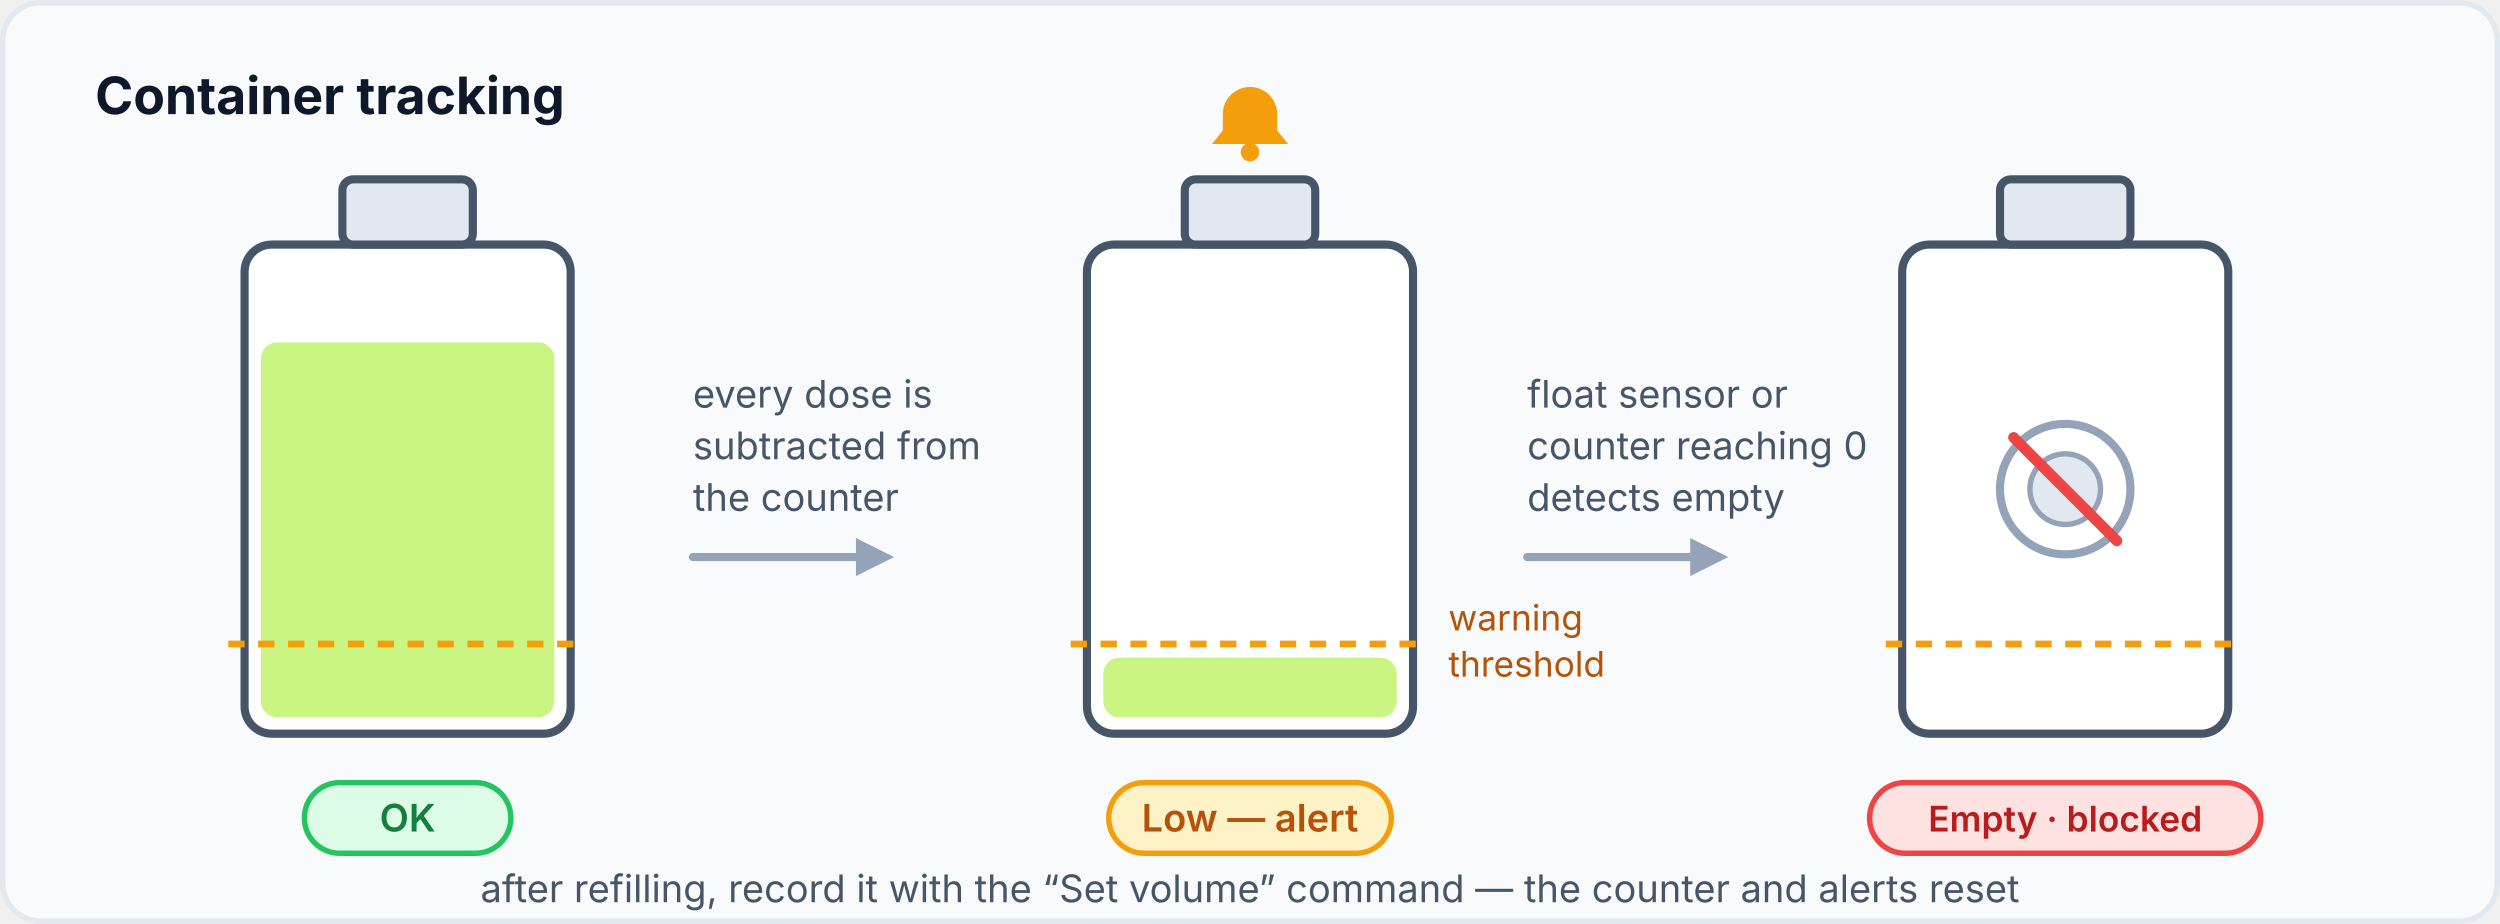
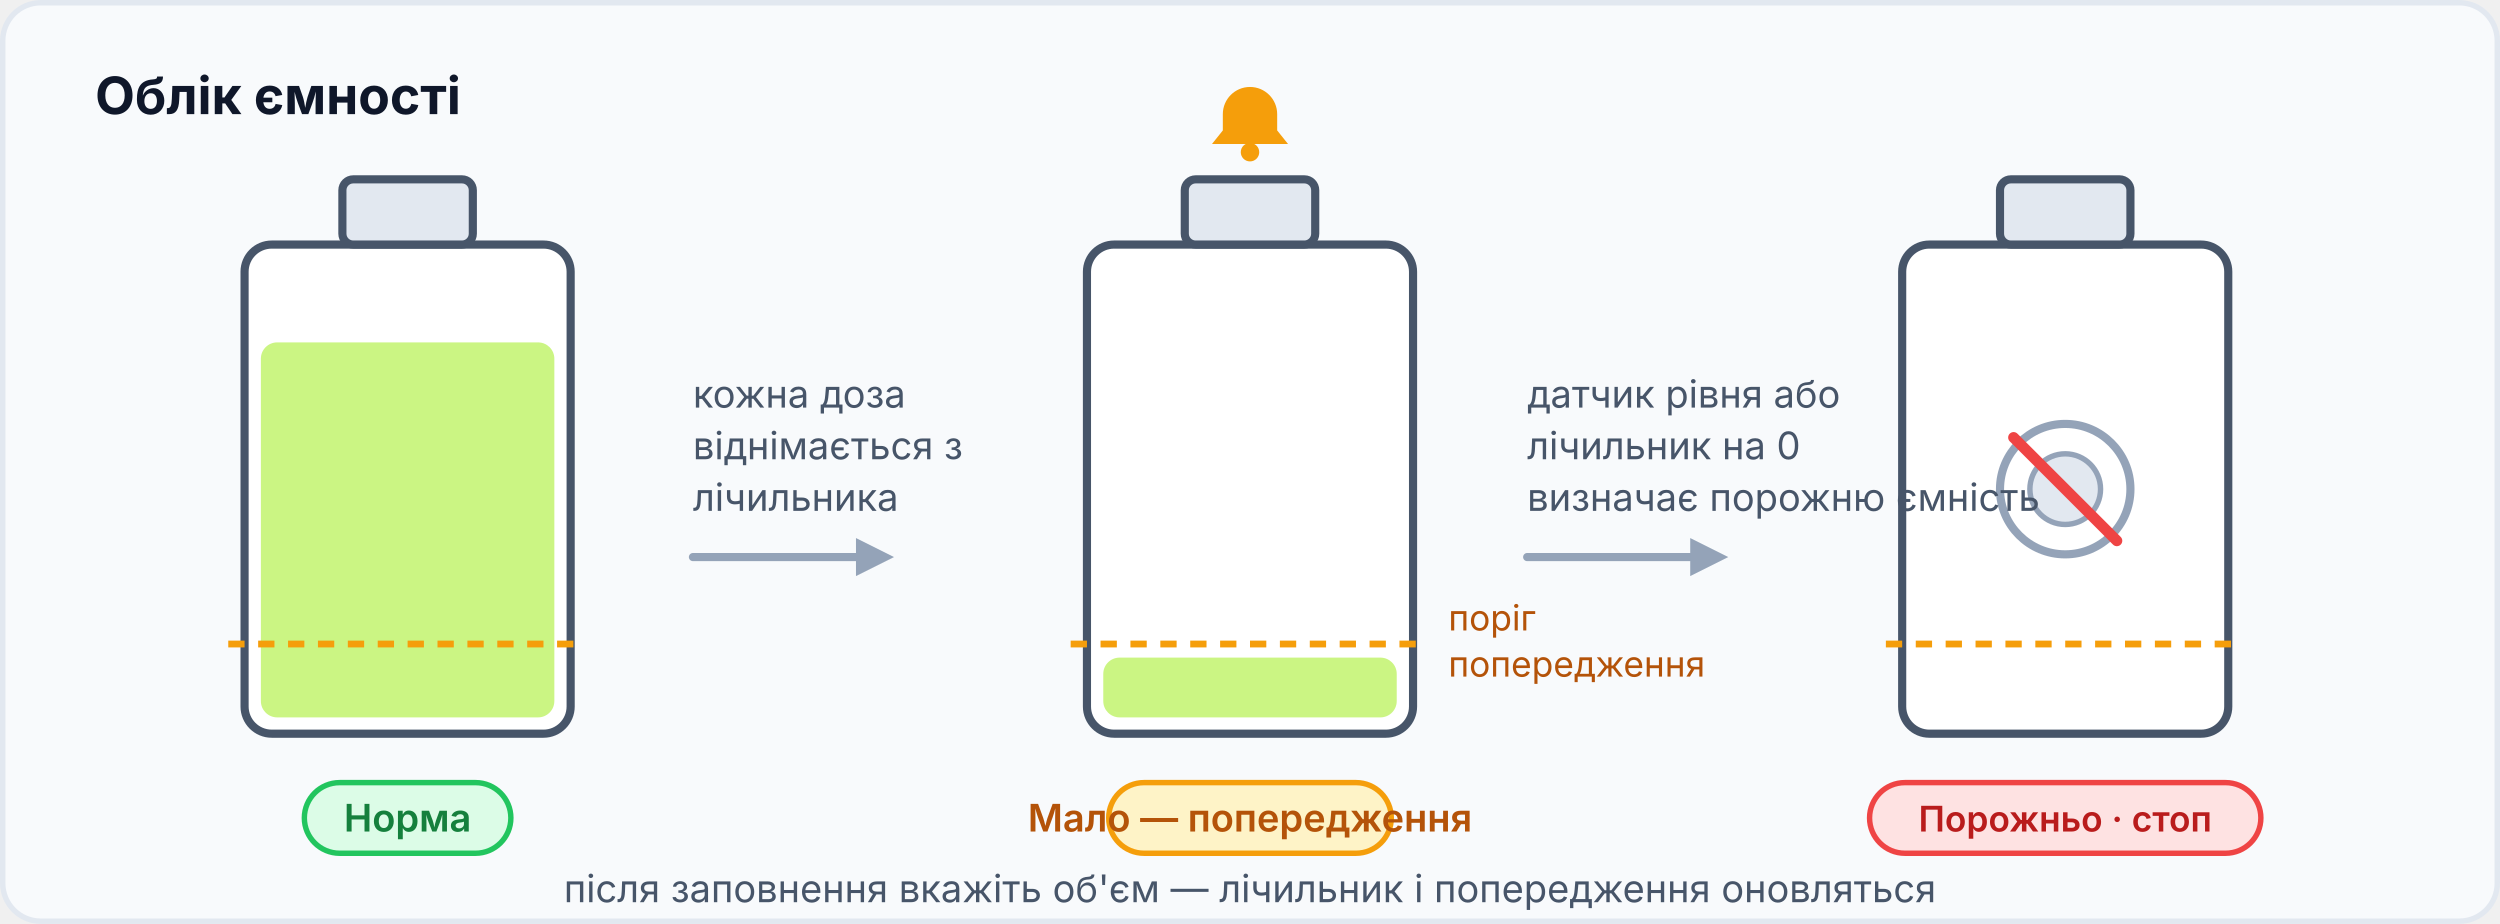
<svg xmlns="http://www.w3.org/2000/svg" viewBox="0 0 920 340" font-family="system-ui, -apple-system, 'Segoe UI', sans-serif">
  <rect x="1" y="1" width="918" height="338" rx="14" fill="#f8fafc" stroke="#e2e8f0" stroke-width="2" />
-   <text x="35" y="42" font-size="19" font-weight="700" fill="#0f172a">Container tracking</text>
+   <text x="35" y="42" font-size="19" font-weight="700" fill="#0f172a">Облік ємності</text>
  <g>
    <rect x="90" y="90" width="120" height="180" rx="10" fill="#ffffff" stroke="#475569" stroke-width="3" />
    <rect x="126" y="66" width="48" height="24" rx="4" fill="#e2e8f0" stroke="#475569" stroke-width="3" />
    <rect x="96" y="126" width="108" height="138" rx="6" fill="#bef264" opacity="0.8" />
    <line x1="84" y1="237" x2="216" y2="237" stroke="#f59e0b" stroke-width="2.5" stroke-dasharray="6 5" />
    <g transform="translate(150,108)">
      <circle r="0" fill="none" />
    </g>
    <rect x="112" y="288" width="76" height="26" rx="13" fill="#dcfce7" stroke="#22c55e" stroke-width="2" />
-     <text x="150" y="306" text-anchor="middle" font-size="14" font-weight="600" fill="#15803d">OK</text>
+     <text x="150" y="306" text-anchor="middle" font-size="14" font-weight="600" fill="#15803d">Норма</text>
  </g>
  <g>
    <rect x="400" y="90" width="120" height="180" rx="10" fill="#ffffff" stroke="#475569" stroke-width="3" />
    <rect x="436" y="66" width="48" height="24" rx="4" fill="#e2e8f0" stroke="#475569" stroke-width="3" />
    <rect x="406" y="242" width="108" height="22" rx="6" fill="#bef264" opacity="0.8" />
    <line x1="394" y1="237" x2="526" y2="237" stroke="#f59e0b" stroke-width="2.5" stroke-dasharray="6 5" />
-     <text x="533" y="232" font-size="13" fill="#b45309">warning</text>
-     <text x="533" y="249" font-size="13" fill="#b45309">threshold</text>
+     <text x="533" y="232" font-size="13" fill="#b45309">поріг</text>
+     <text x="533" y="249" font-size="13" fill="#b45309">попередження</text>
    <g transform="translate(460,44)">
      <path d="M0,-12 a 10 10 0 0 1 10 10 v 6 l 4 5 h -28 l 4 -5 v -6 a 10 10 0 0 1 10 -10 z" fill="#f59e0b" />
      <circle cx="0" cy="12" r="3.4" fill="#f59e0b" />
    </g>
    <rect x="408" y="288" width="104" height="26" rx="13" fill="#fef3c7" stroke="#f59e0b" stroke-width="2" />
-     <text x="460" y="306" text-anchor="middle" font-size="14" font-weight="600" fill="#b45309">Low — alert</text>
+     <text x="460" y="306" text-anchor="middle" font-size="14" font-weight="600" fill="#b45309">Мало — попередження</text>
  </g>
  <g>
    <rect x="700" y="90" width="120" height="180" rx="10" fill="#ffffff" stroke="#475569" stroke-width="3" />
    <rect x="736" y="66" width="48" height="24" rx="4" fill="#e2e8f0" stroke="#475569" stroke-width="3" />
    <line x1="694" y1="237" x2="826" y2="237" stroke="#f59e0b" stroke-width="2.5" stroke-dasharray="6 5" />
    <g transform="translate(760,180)">
      <circle r="24" fill="#ffffff" stroke="#94a3b8" stroke-width="3" />
      <circle r="13" fill="#e2e8f0" stroke="#94a3b8" stroke-width="2" />
      <line x1="-19" y1="-19" x2="19" y2="19" stroke="#ef4444" stroke-width="4" stroke-linecap="round" />
    </g>
    <rect x="688" y="288" width="144" height="26" rx="13" fill="#fee2e2" stroke="#ef4444" stroke-width="2" />
-     <text x="760" y="306" text-anchor="middle" font-size="13" font-weight="600" fill="#b91c1c">Empty · blocked</text>
+     <text x="760" y="306" text-anchor="middle" font-size="13" font-weight="600" fill="#b91c1c">Порожньо · стоп</text>
  </g>
-   <text x="255" y="150" font-size="14" fill="#475569">every dose is</text>
-   <text x="255" y="169" font-size="14" fill="#475569">subtracted from</text>
-   <text x="255" y="188" font-size="14" fill="#475569">the counter</text>
+   <text x="255" y="150" font-size="14" fill="#475569">кожна доза</text>
+   <text x="255" y="169" font-size="14" fill="#475569">віднімається з</text>
+   <text x="255" y="188" font-size="14" fill="#475569">лічильника</text>
  <path d="M255 205 h 60" stroke="#94a3b8" stroke-width="3" stroke-linecap="round" />
  <path d="M315 198 l 14 7 -14 7 z" fill="#94a3b8" />
-   <text x="562" y="150" font-size="14" fill="#475569">float sensor or</text>
-   <text x="562" y="169" font-size="14" fill="#475569">counter reaching 0</text>
-   <text x="562" y="188" font-size="14" fill="#475569">detects empty</text>
+   <text x="562" y="150" font-size="14" fill="#475569">датчик рівня або</text>
+   <text x="562" y="169" font-size="14" fill="#475569">лічильник на 0</text>
+   <text x="562" y="188" font-size="14" fill="#475569">визначає порожню ємність</text>
  <path d="M562 205 h 60" stroke="#94a3b8" stroke-width="3" stroke-linecap="round" />
  <path d="M622 198 l 14 7 -14 7 z" fill="#94a3b8" />
-   <text x="460" y="332" text-anchor="middle" font-size="14" fill="#475569">after refilling, record it with the “Set volume” command — the counter and alerts reset</text>
+   <text x="460" y="332" text-anchor="middle" font-size="14" fill="#475569">після заповнення вкажіть об'єм — лічильник і попередження оновляться</text>
</svg>
